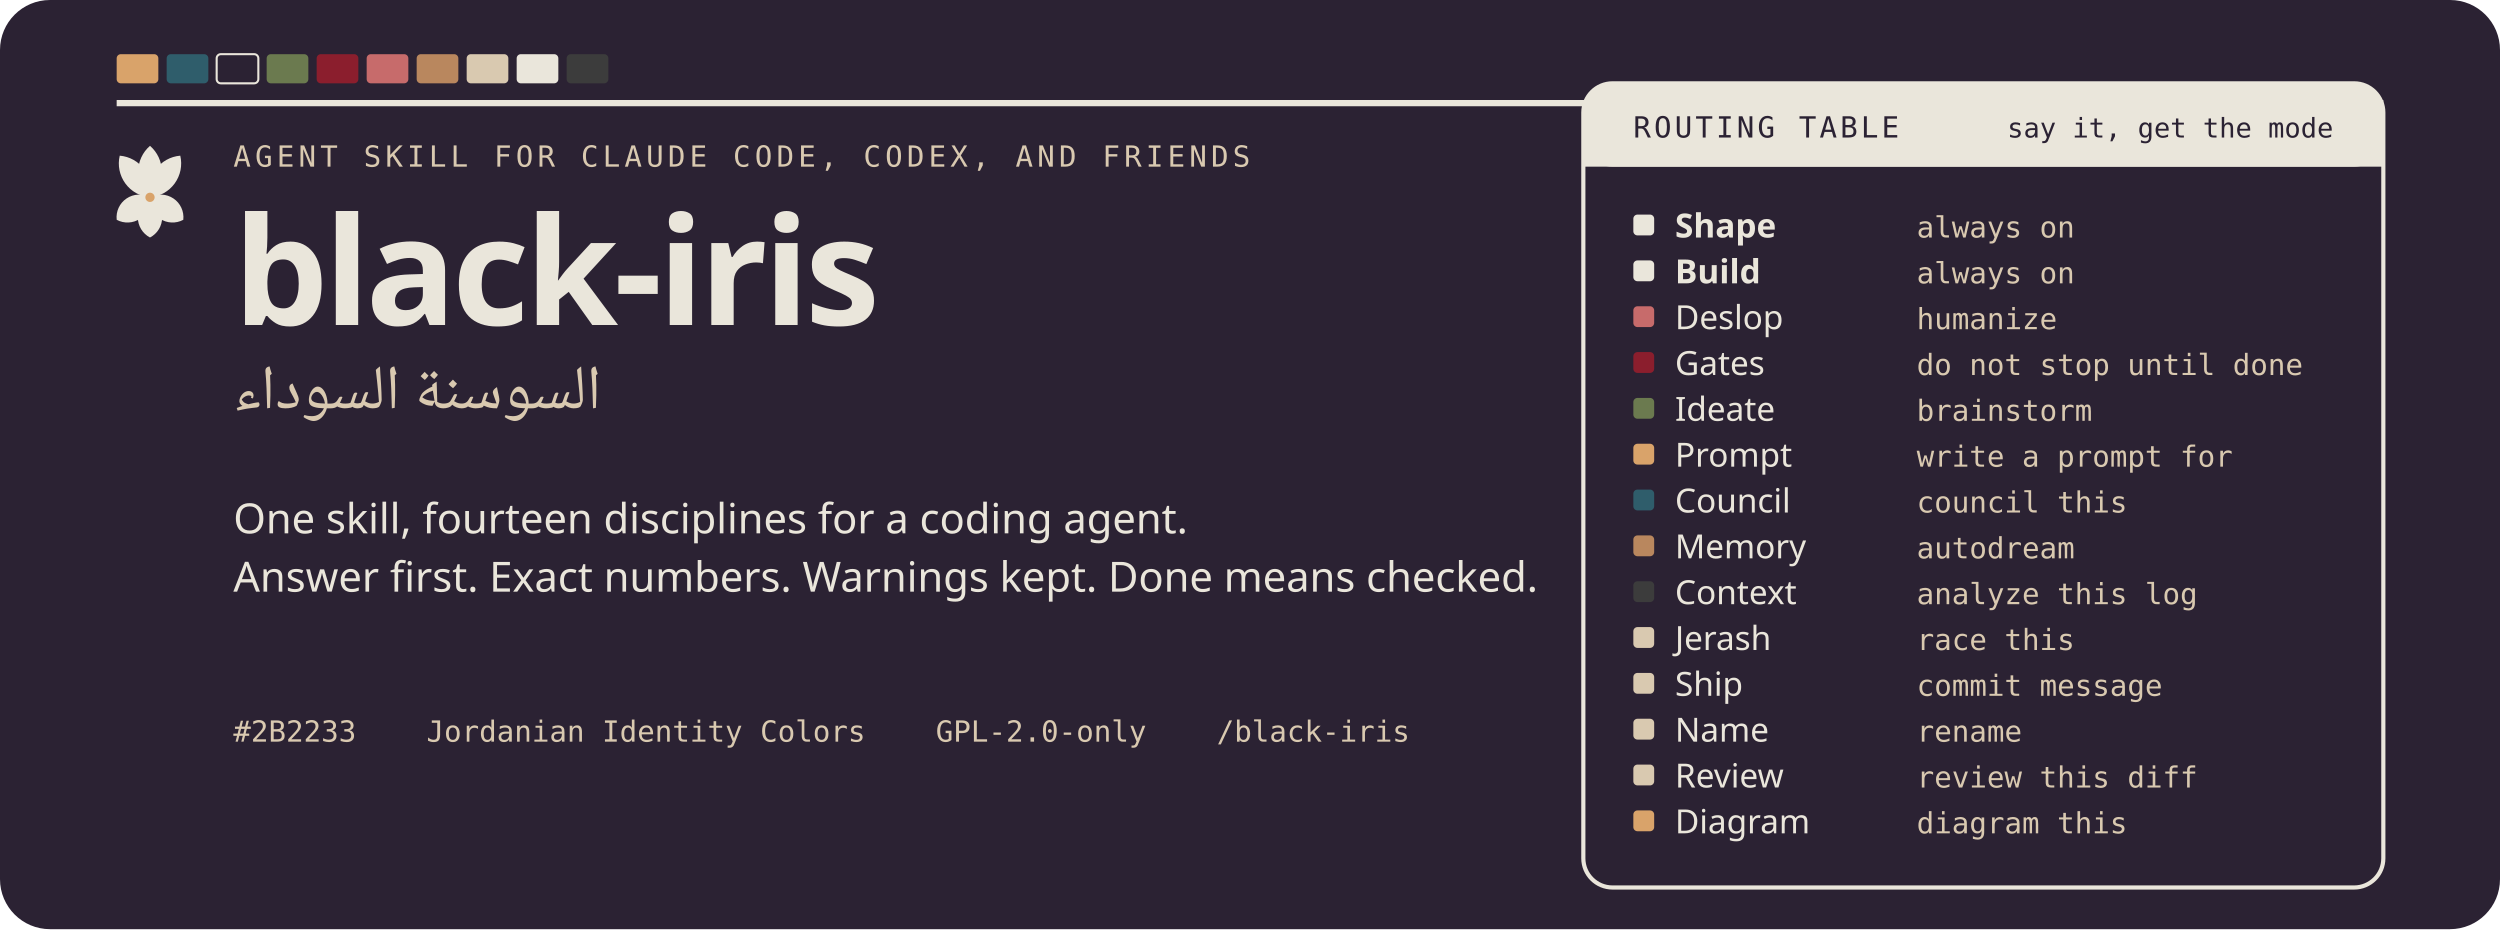
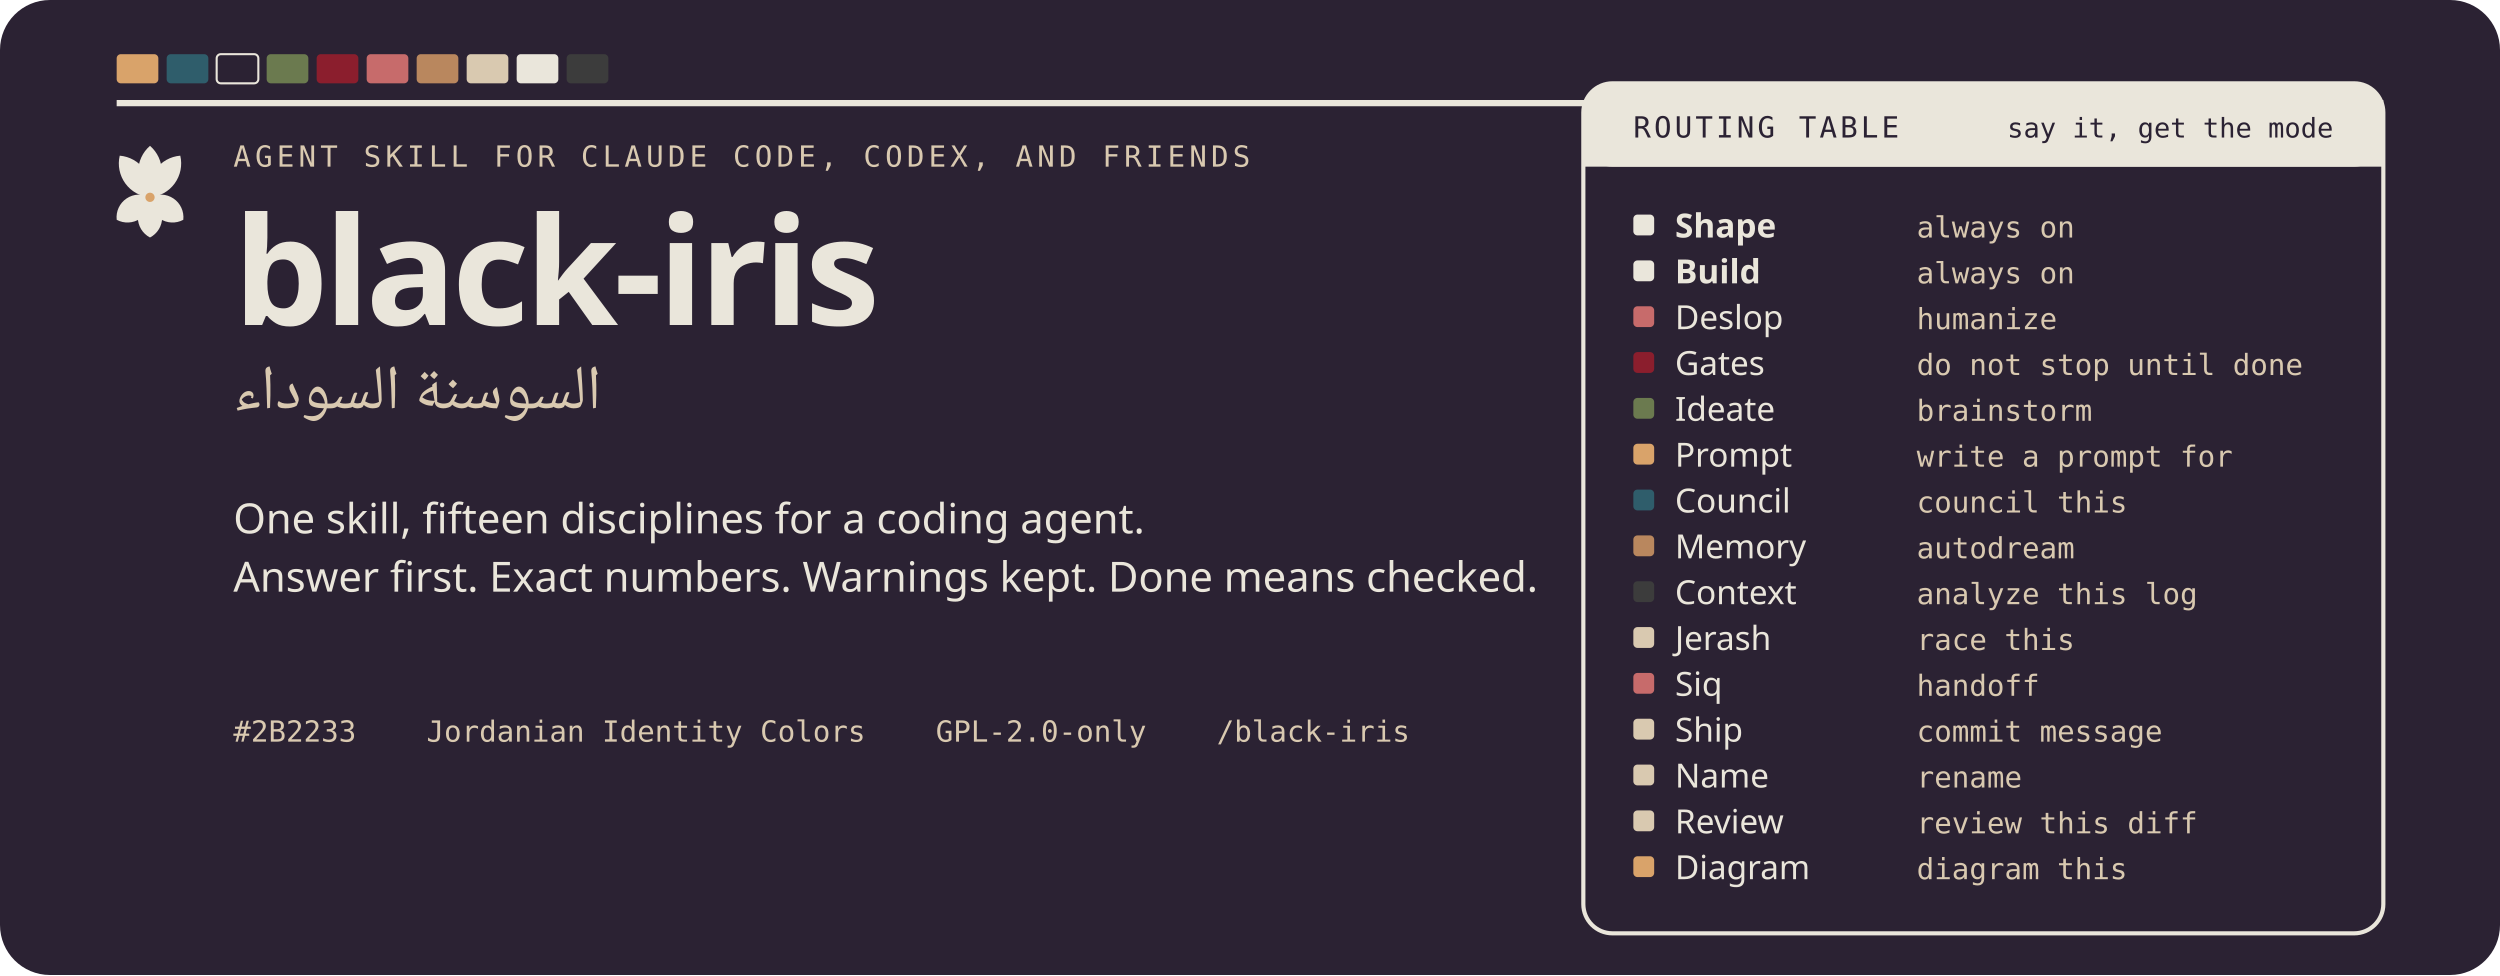
- <svg xmlns="http://www.w3.org/2000/svg" width="1200" height="446" viewBox="0 0 1200 446" role="img" aria-labelledby="title desc">
-   <rect width="1200" height="446" rx="24" fill="#2B2233" />
+ <svg xmlns="http://www.w3.org/2000/svg" width="1200" height="468" viewBox="0 0 1200 468" role="img" aria-labelledby="title desc">
+   <rect width="1200" height="468" rx="24" fill="#2B2233" />
  <rect x="56" y="48" width="1088" height="3" fill="#EAE6DB" />
  <g id="identity-strip" transform="translate(56 26)">
    <rect x="0" y="0" width="20" height="14" rx="2" fill="#D9A36A" />
    <rect x="24" y="0" width="20" height="14" rx="2" fill="#2F5D6B" />
    <rect x="48" y="0" width="20" height="14" rx="2" fill="#2B2233" stroke="#EAE6DB" stroke-width="1" />
    <rect x="72" y="0" width="20" height="14" rx="2" fill="#6B7A4F" />
    <rect x="96" y="0" width="20" height="14" rx="2" fill="#8B1E2D" />
    <rect x="120" y="0" width="20" height="14" rx="2" fill="#C76B6B" />
    <rect x="144" y="0" width="20" height="14" rx="2" fill="#B9875E" />
    <rect x="168" y="0" width="20" height="14" rx="2" fill="#D9C9B0" />
    <rect x="192" y="0" width="20" height="14" rx="2" fill="#EAE6DB" />
    <rect x="216" y="0" width="20" height="14" rx="2" fill="#3C3C3C" />
  </g>
  <g transform="translate(72 92) scale(0.2472) translate(-128.0 -129.0)">
    <path fill="#EAE6DB" d="M128 140 A66 66 0 0 1 69.22 59.1 A66 66 0 0 1 128 140 Z" />
    <path fill="#EAE6DB" d="M128 140 A66 66 0 0 1 128.0 40.0 A66 66 0 0 1 128 140 Z" />
    <path fill="#EAE6DB" d="M128 140 A66 66 0 0 1 186.78 59.1 A66 66 0 0 1 128 140 Z" />
    <path fill="#EAE6DB" d="M128 140 A44 44 0 0 1 192.66 183.62 A44 44 0 0 1 128 140 Z" />
    <path fill="#EAE6DB" d="M128 140 A44 44 0 0 1 128.0 218.0 A44 44 0 0 1 128 140 Z" />
    <path fill="#EAE6DB" d="M128 140 A44 44 0 0 1 63.34 183.62 A44 44 0 0 1 128 140 Z" />
    <circle cx="128" cy="140" r="9" fill="#D9A36A" />
  </g>
  <g id="title-block" transform="translate(112 64)">
    <text x="0" y="16" font-family="ui-monospace, SFMono-Regular, Menlo, monospace" font-size="14" letter-spacing="2" fill="#D9C9B0">AGENT SKILL FOR CLAUDE CODE, CODEX, AND FRIENDS</text>
    <text x="0" y="92" font-family="-apple-system, BlinkMacSystemFont, 'Segoe UI', 'Noto Sans', 'Noto Naskh Arabic', sans-serif" font-size="72" font-weight="800" letter-spacing="-2" fill="#EAE6DB">black-iris</text>
    <text x="0" y="132" font-family="-apple-system, BlinkMacSystemFont, 'Segoe UI', 'Noto Sans', 'Noto Naskh Arabic', sans-serif" font-size="30" fill="#D9C9B0">السوسنة السوداء</text>
-     <text x="0" y="192" font-family="-apple-system, BlinkMacSystemFont, 'Segoe UI', 'Noto Sans', 'Noto Naskh Arabic', sans-serif" font-size="20" fill="#EAE6DB">One skill, fourteen disciplines for a coding agent.</text>
+     <text x="0" y="192" font-family="-apple-system, BlinkMacSystemFont, 'Segoe UI', 'Noto Sans', 'Noto Naskh Arabic', sans-serif" font-size="20" fill="#EAE6DB">One skill, fifteen disciplines for a coding agent.</text>
    <text x="0" y="220" font-family="-apple-system, BlinkMacSystemFont, 'Segoe UI', 'Noto Sans', 'Noto Naskh Arabic', sans-serif" font-size="20" fill="#EAE6DB">Answer first. Exact numbers. Warnings kept. Done means checked.</text>
    <text x="0" y="292" xml:space="preserve" font-family="ui-monospace, SFMono-Regular, Menlo, monospace" font-size="14" fill="#D9C9B0">#2B2233    Jordanian Identity Colors    GPL-2.0-only    /black-iris</text>
  </g>
  <g id="project-proof" transform="translate(760 40)">
-     <rect x="0" y="0" width="384" height="386" rx="14" fill="#2B2233" stroke="#EAE6DB" stroke-width="2" />
+     <rect x="0" y="0" width="384" height="408" rx="14" fill="#2B2233" stroke="#EAE6DB" stroke-width="2" />
    <rect x="0" y="0" width="384" height="40" rx="14" fill="#EAE6DB" />
    <rect x="0" y="26" width="384" height="14" fill="#EAE6DB" />
    <text x="24" y="26" font-family="ui-monospace, SFMono-Regular, Menlo, monospace" font-size="14" letter-spacing="1.5" fill="#2B2233">ROUTING TABLE</text>
    <text x="360" y="26" text-anchor="end" font-family="ui-monospace, SFMono-Regular, Menlo, monospace" font-size="13" fill="#2B2233">say it, get the mode</text>
    <rect x="24" y="63" width="10" height="10" rx="2" fill="#EAE6DB" />
    <text x="44" y="74" font-family="-apple-system, BlinkMacSystemFont, 'Segoe UI', 'Noto Sans', 'Noto Naskh Arabic', sans-serif" font-size="16" font-weight="700" fill="#EAE6DB">Shape</text>
    <text x="160" y="74" font-family="ui-monospace, SFMono-Regular, Menlo, monospace" font-size="14" fill="#D9C9B0">always on</text>
    <rect x="24" y="85" width="10" height="10" rx="2" fill="#EAE6DB" />
    <text x="44" y="96" font-family="-apple-system, BlinkMacSystemFont, 'Segoe UI', 'Noto Sans', 'Noto Naskh Arabic', sans-serif" font-size="16" font-weight="700" fill="#EAE6DB">Build</text>
    <text x="160" y="96" font-family="ui-monospace, SFMono-Regular, Menlo, monospace" font-size="14" fill="#D9C9B0">always on</text>
    <rect x="24" y="107" width="10" height="10" rx="2" fill="#C76B6B" />
    <text x="44" y="118" font-family="-apple-system, BlinkMacSystemFont, 'Segoe UI', 'Noto Sans', 'Noto Naskh Arabic', sans-serif" font-size="16" font-weight="500" fill="#EAE6DB">Deslop</text>
    <text x="160" y="118" font-family="ui-monospace, SFMono-Regular, Menlo, monospace" font-size="14" fill="#D9C9B0">humanize</text>
    <rect x="24" y="129" width="10" height="10" rx="2" fill="#8B1E2D" />
    <text x="44" y="140" font-family="-apple-system, BlinkMacSystemFont, 'Segoe UI', 'Noto Sans', 'Noto Naskh Arabic', sans-serif" font-size="16" font-weight="500" fill="#EAE6DB">Gates</text>
    <text x="160" y="140" font-family="ui-monospace, SFMono-Regular, Menlo, monospace" font-size="14" fill="#D9C9B0">do not stop until done</text>
    <rect x="24" y="151" width="10" height="10" rx="2" fill="#6B7A4F" />
    <text x="44" y="162" font-family="-apple-system, BlinkMacSystemFont, 'Segoe UI', 'Noto Sans', 'Noto Naskh Arabic', sans-serif" font-size="16" font-weight="500" fill="#EAE6DB">Ideate</text>
    <text x="160" y="162" font-family="ui-monospace, SFMono-Regular, Menlo, monospace" font-size="14" fill="#D9C9B0">brainstorm</text>
    <rect x="24" y="173" width="10" height="10" rx="2" fill="#D9A36A" />
    <text x="44" y="184" font-family="-apple-system, BlinkMacSystemFont, 'Segoe UI', 'Noto Sans', 'Noto Naskh Arabic', sans-serif" font-size="16" font-weight="500" fill="#EAE6DB">Prompt</text>
    <text x="160" y="184" font-family="ui-monospace, SFMono-Regular, Menlo, monospace" font-size="14" fill="#D9C9B0">write a prompt for</text>
    <rect x="24" y="195" width="10" height="10" rx="2" fill="#2F5D6B" />
    <text x="44" y="206" font-family="-apple-system, BlinkMacSystemFont, 'Segoe UI', 'Noto Sans', 'Noto Naskh Arabic', sans-serif" font-size="16" font-weight="500" fill="#EAE6DB">Council</text>
    <text x="160" y="206" font-family="ui-monospace, SFMono-Regular, Menlo, monospace" font-size="14" fill="#D9C9B0">council this</text>
    <rect x="24" y="217" width="10" height="10" rx="2" fill="#B9875E" />
    <text x="44" y="228" font-family="-apple-system, BlinkMacSystemFont, 'Segoe UI', 'Noto Sans', 'Noto Naskh Arabic', sans-serif" font-size="16" font-weight="500" fill="#EAE6DB">Memory</text>
    <text x="160" y="228" font-family="ui-monospace, SFMono-Regular, Menlo, monospace" font-size="14" fill="#D9C9B0">autodream</text>
    <rect x="24" y="239" width="10" height="10" rx="2" fill="#3C3C3C" />
    <text x="44" y="250" font-family="-apple-system, BlinkMacSystemFont, 'Segoe UI', 'Noto Sans', 'Noto Naskh Arabic', sans-serif" font-size="16" font-weight="500" fill="#EAE6DB">Context</text>
    <text x="160" y="250" font-family="ui-monospace, SFMono-Regular, Menlo, monospace" font-size="14" fill="#D9C9B0">analyze this log</text>
    <rect x="24" y="261" width="10" height="10" rx="2" fill="#D9C9B0" />
    <text x="44" y="272" font-family="-apple-system, BlinkMacSystemFont, 'Segoe UI', 'Noto Sans', 'Noto Naskh Arabic', sans-serif" font-size="16" font-weight="500" fill="#EAE6DB">Jerash</text>
    <text x="160" y="272" font-family="ui-monospace, SFMono-Regular, Menlo, monospace" font-size="14" fill="#D9C9B0">race this</text>
-     <rect x="24" y="283" width="10" height="10" rx="2" fill="#D9C9B0" />
-     <text x="44" y="294" font-family="-apple-system, BlinkMacSystemFont, 'Segoe UI', 'Noto Sans', 'Noto Naskh Arabic', sans-serif" font-size="16" font-weight="500" fill="#EAE6DB">Ship</text>
-     <text x="160" y="294" font-family="ui-monospace, SFMono-Regular, Menlo, monospace" font-size="14" fill="#D9C9B0">commit message</text>
+     <rect x="24" y="283" width="10" height="10" rx="2" fill="#C76B6B" />
+     <text x="44" y="294" font-family="-apple-system, BlinkMacSystemFont, 'Segoe UI', 'Noto Sans', 'Noto Naskh Arabic', sans-serif" font-size="16" font-weight="500" fill="#EAE6DB">Siq</text>
+     <text x="160" y="294" font-family="ui-monospace, SFMono-Regular, Menlo, monospace" font-size="14" fill="#D9C9B0">handoff</text>
    <rect x="24" y="305" width="10" height="10" rx="2" fill="#D9C9B0" />
-     <text x="44" y="316" font-family="-apple-system, BlinkMacSystemFont, 'Segoe UI', 'Noto Sans', 'Noto Naskh Arabic', sans-serif" font-size="16" font-weight="500" fill="#EAE6DB">Name</text>
-     <text x="160" y="316" font-family="ui-monospace, SFMono-Regular, Menlo, monospace" font-size="14" fill="#D9C9B0">rename</text>
+     <text x="44" y="316" font-family="-apple-system, BlinkMacSystemFont, 'Segoe UI', 'Noto Sans', 'Noto Naskh Arabic', sans-serif" font-size="16" font-weight="500" fill="#EAE6DB">Ship</text>
+     <text x="160" y="316" font-family="ui-monospace, SFMono-Regular, Menlo, monospace" font-size="14" fill="#D9C9B0">commit message</text>
    <rect x="24" y="327" width="10" height="10" rx="2" fill="#D9C9B0" />
-     <text x="44" y="338" font-family="-apple-system, BlinkMacSystemFont, 'Segoe UI', 'Noto Sans', 'Noto Naskh Arabic', sans-serif" font-size="16" font-weight="500" fill="#EAE6DB">Review</text>
-     <text x="160" y="338" font-family="ui-monospace, SFMono-Regular, Menlo, monospace" font-size="14" fill="#D9C9B0">review this diff</text>
-     <rect x="24" y="349" width="10" height="10" rx="2" fill="#D9A36A" />
-     <text x="44" y="360" font-family="-apple-system, BlinkMacSystemFont, 'Segoe UI', 'Noto Sans', 'Noto Naskh Arabic', sans-serif" font-size="16" font-weight="500" fill="#EAE6DB">Diagram</text>
-     <text x="160" y="360" font-family="ui-monospace, SFMono-Regular, Menlo, monospace" font-size="14" fill="#D9C9B0">diagram this</text>
+     <text x="44" y="338" font-family="-apple-system, BlinkMacSystemFont, 'Segoe UI', 'Noto Sans', 'Noto Naskh Arabic', sans-serif" font-size="16" font-weight="500" fill="#EAE6DB">Name</text>
+     <text x="160" y="338" font-family="ui-monospace, SFMono-Regular, Menlo, monospace" font-size="14" fill="#D9C9B0">rename</text>
+     <rect x="24" y="349" width="10" height="10" rx="2" fill="#D9C9B0" />
+     <text x="44" y="360" font-family="-apple-system, BlinkMacSystemFont, 'Segoe UI', 'Noto Sans', 'Noto Naskh Arabic', sans-serif" font-size="16" font-weight="500" fill="#EAE6DB">Review</text>
+     <text x="160" y="360" font-family="ui-monospace, SFMono-Regular, Menlo, monospace" font-size="14" fill="#D9C9B0">review this diff</text>
+     <rect x="24" y="371" width="10" height="10" rx="2" fill="#D9A36A" />
+     <text x="44" y="382" font-family="-apple-system, BlinkMacSystemFont, 'Segoe UI', 'Noto Sans', 'Noto Naskh Arabic', sans-serif" font-size="16" font-weight="500" fill="#EAE6DB">Diagram</text>
+     <text x="160" y="382" font-family="ui-monospace, SFMono-Regular, Menlo, monospace" font-size="14" fill="#D9C9B0">diagram this</text>
  </g>
</svg>
